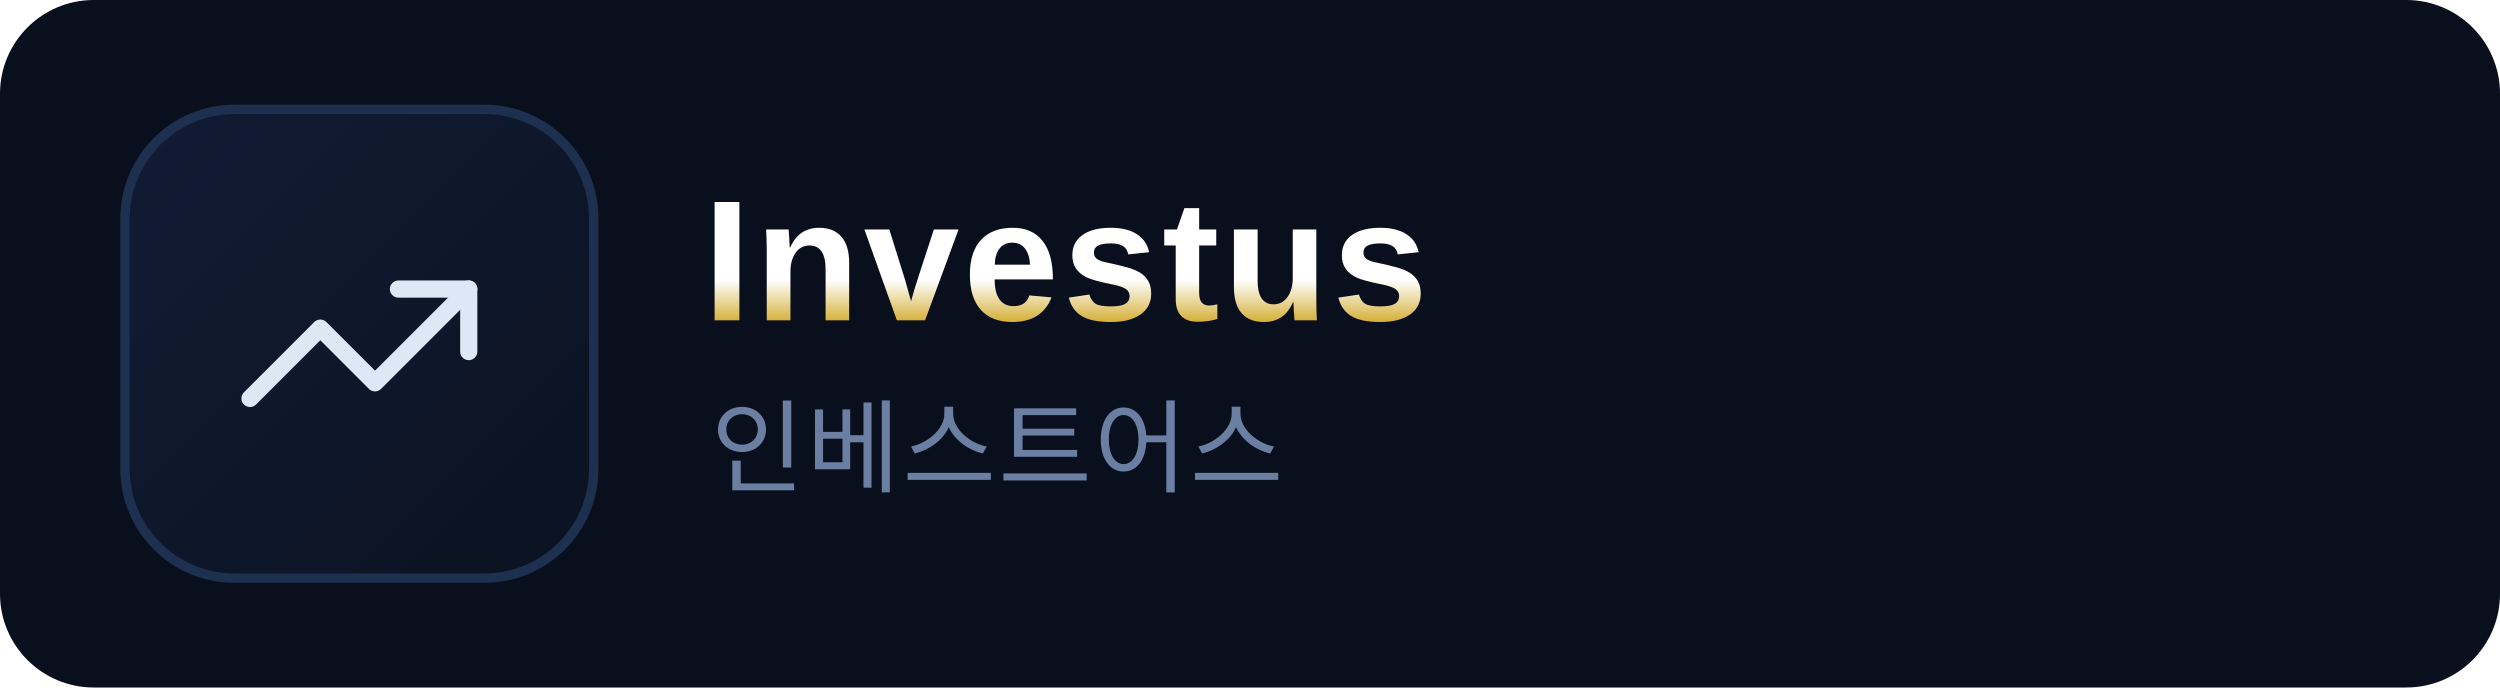
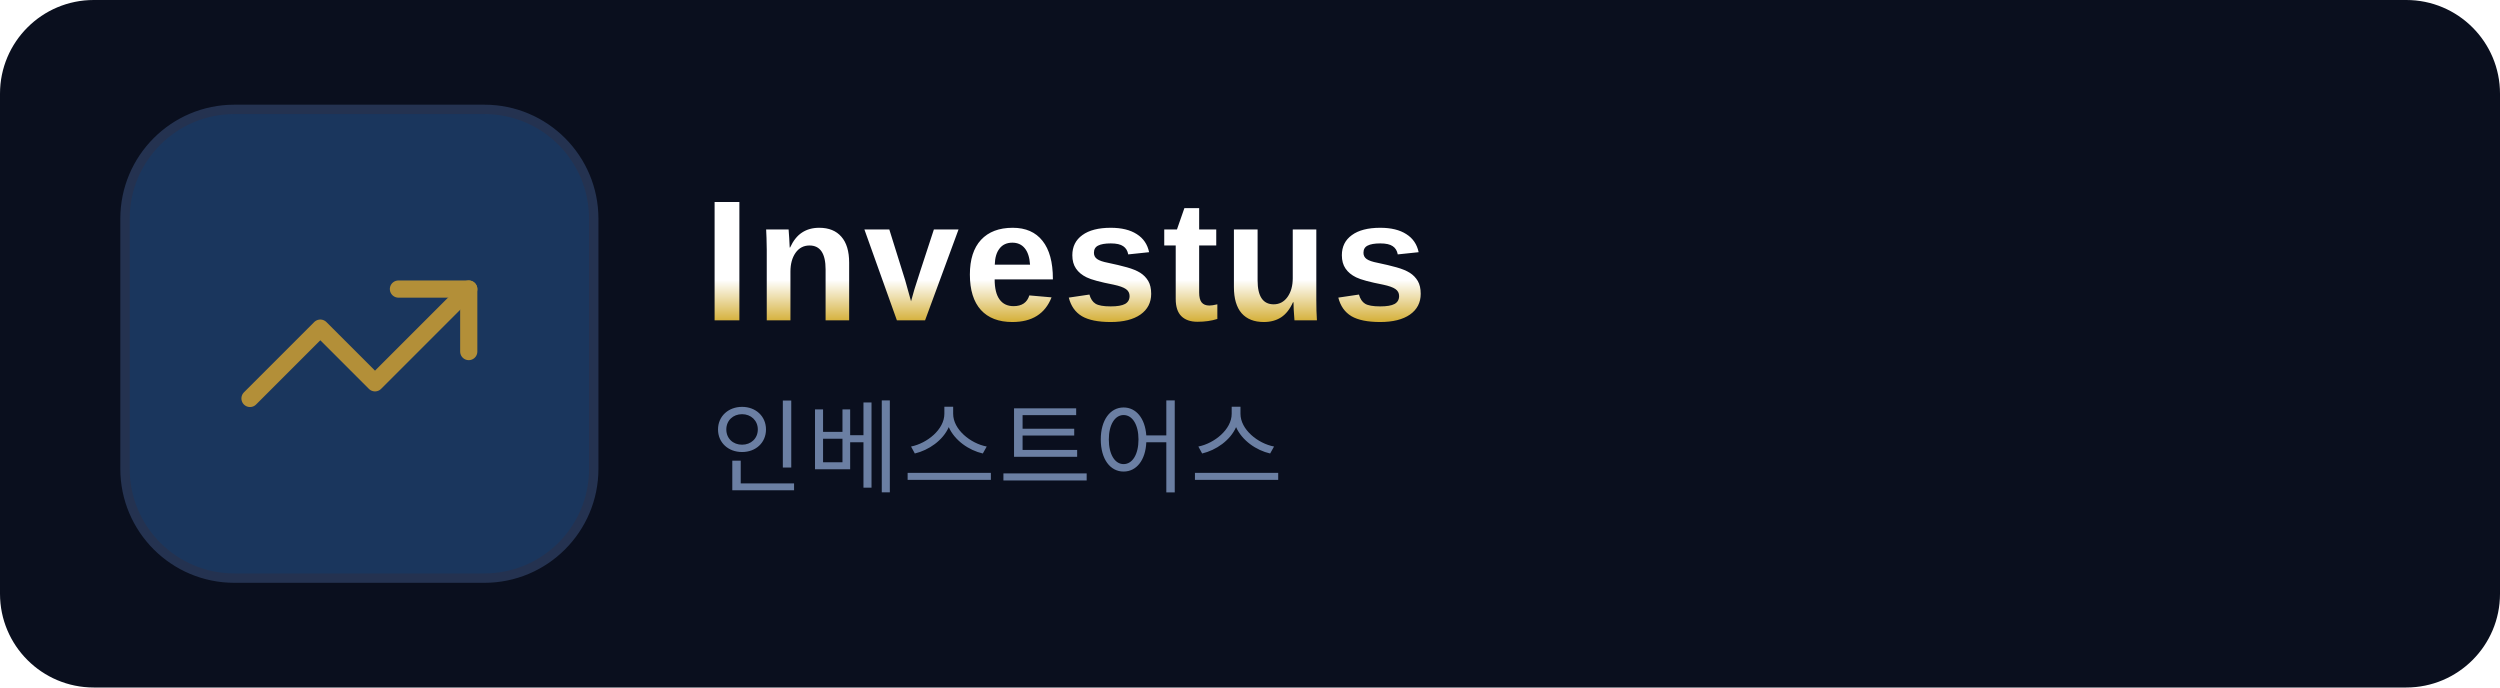
<svg xmlns="http://www.w3.org/2000/svg" viewBox="0 0 320 88" width="320" height="88">
  <defs>
    <linearGradient id="textGrad" x1="0" y1="0" x2="0" y2="1">
      <stop offset="0%" stop-color="#ffffff" />
      <stop offset="65%" stop-color="#ffffff" />
      <stop offset="100%" stop-color="#d4af37" />
    </linearGradient>
    <linearGradient id="boxGrad" x1="0" y1="0" x2="1" y2="1">
      <stop offset="0%" stop-color="#111c35" />
      <stop offset="100%" stop-color="#0b1220" />
    </linearGradient>
  </defs>
  <rect width="320" height="88" fill="#0a0f1e" rx="12" />
-   <rect x="16" y="14" width="60" height="60" rx="14" fill="url(#boxGrad)" stroke="#1e3050" stroke-width="1.2" />
-   <polyline points="32,51  41,42  48,49  60,37" fill="none" stroke="#dce8f5" stroke-width="2.2" stroke-linecap="round" stroke-linejoin="round" />
-   <polyline points="51,37  60,37  60,45" fill="none" stroke="#dce8f5" stroke-width="2.2" stroke-linecap="round" stroke-linejoin="round" />
+   <rect x="16" y="14" width="60" height="60" rx="14" fill="#1a365d" stroke="#243250" stroke-width="1.2" />
+   <polyline points="32,51  41,42  48,49  60,37" fill="none" stroke="#b38f38" stroke-width="2.2" stroke-linecap="round" stroke-linejoin="round" />
+   <polyline points="51,37  60,37  60,45" fill="none" stroke="#b38f38" stroke-width="2.2" stroke-linecap="round" stroke-linejoin="round" />
  <text x="90" y="41" font-family="Arial, sans-serif" font-size="22" font-weight="bold" fill="url(#textGrad)" letter-spacing="0.5">Investus</text>
  <text x="91" y="62" font-family="Arial, sans-serif" font-size="13" fill="#6b7fa3" letter-spacing="0.3">인베스트어스</text>
</svg>
